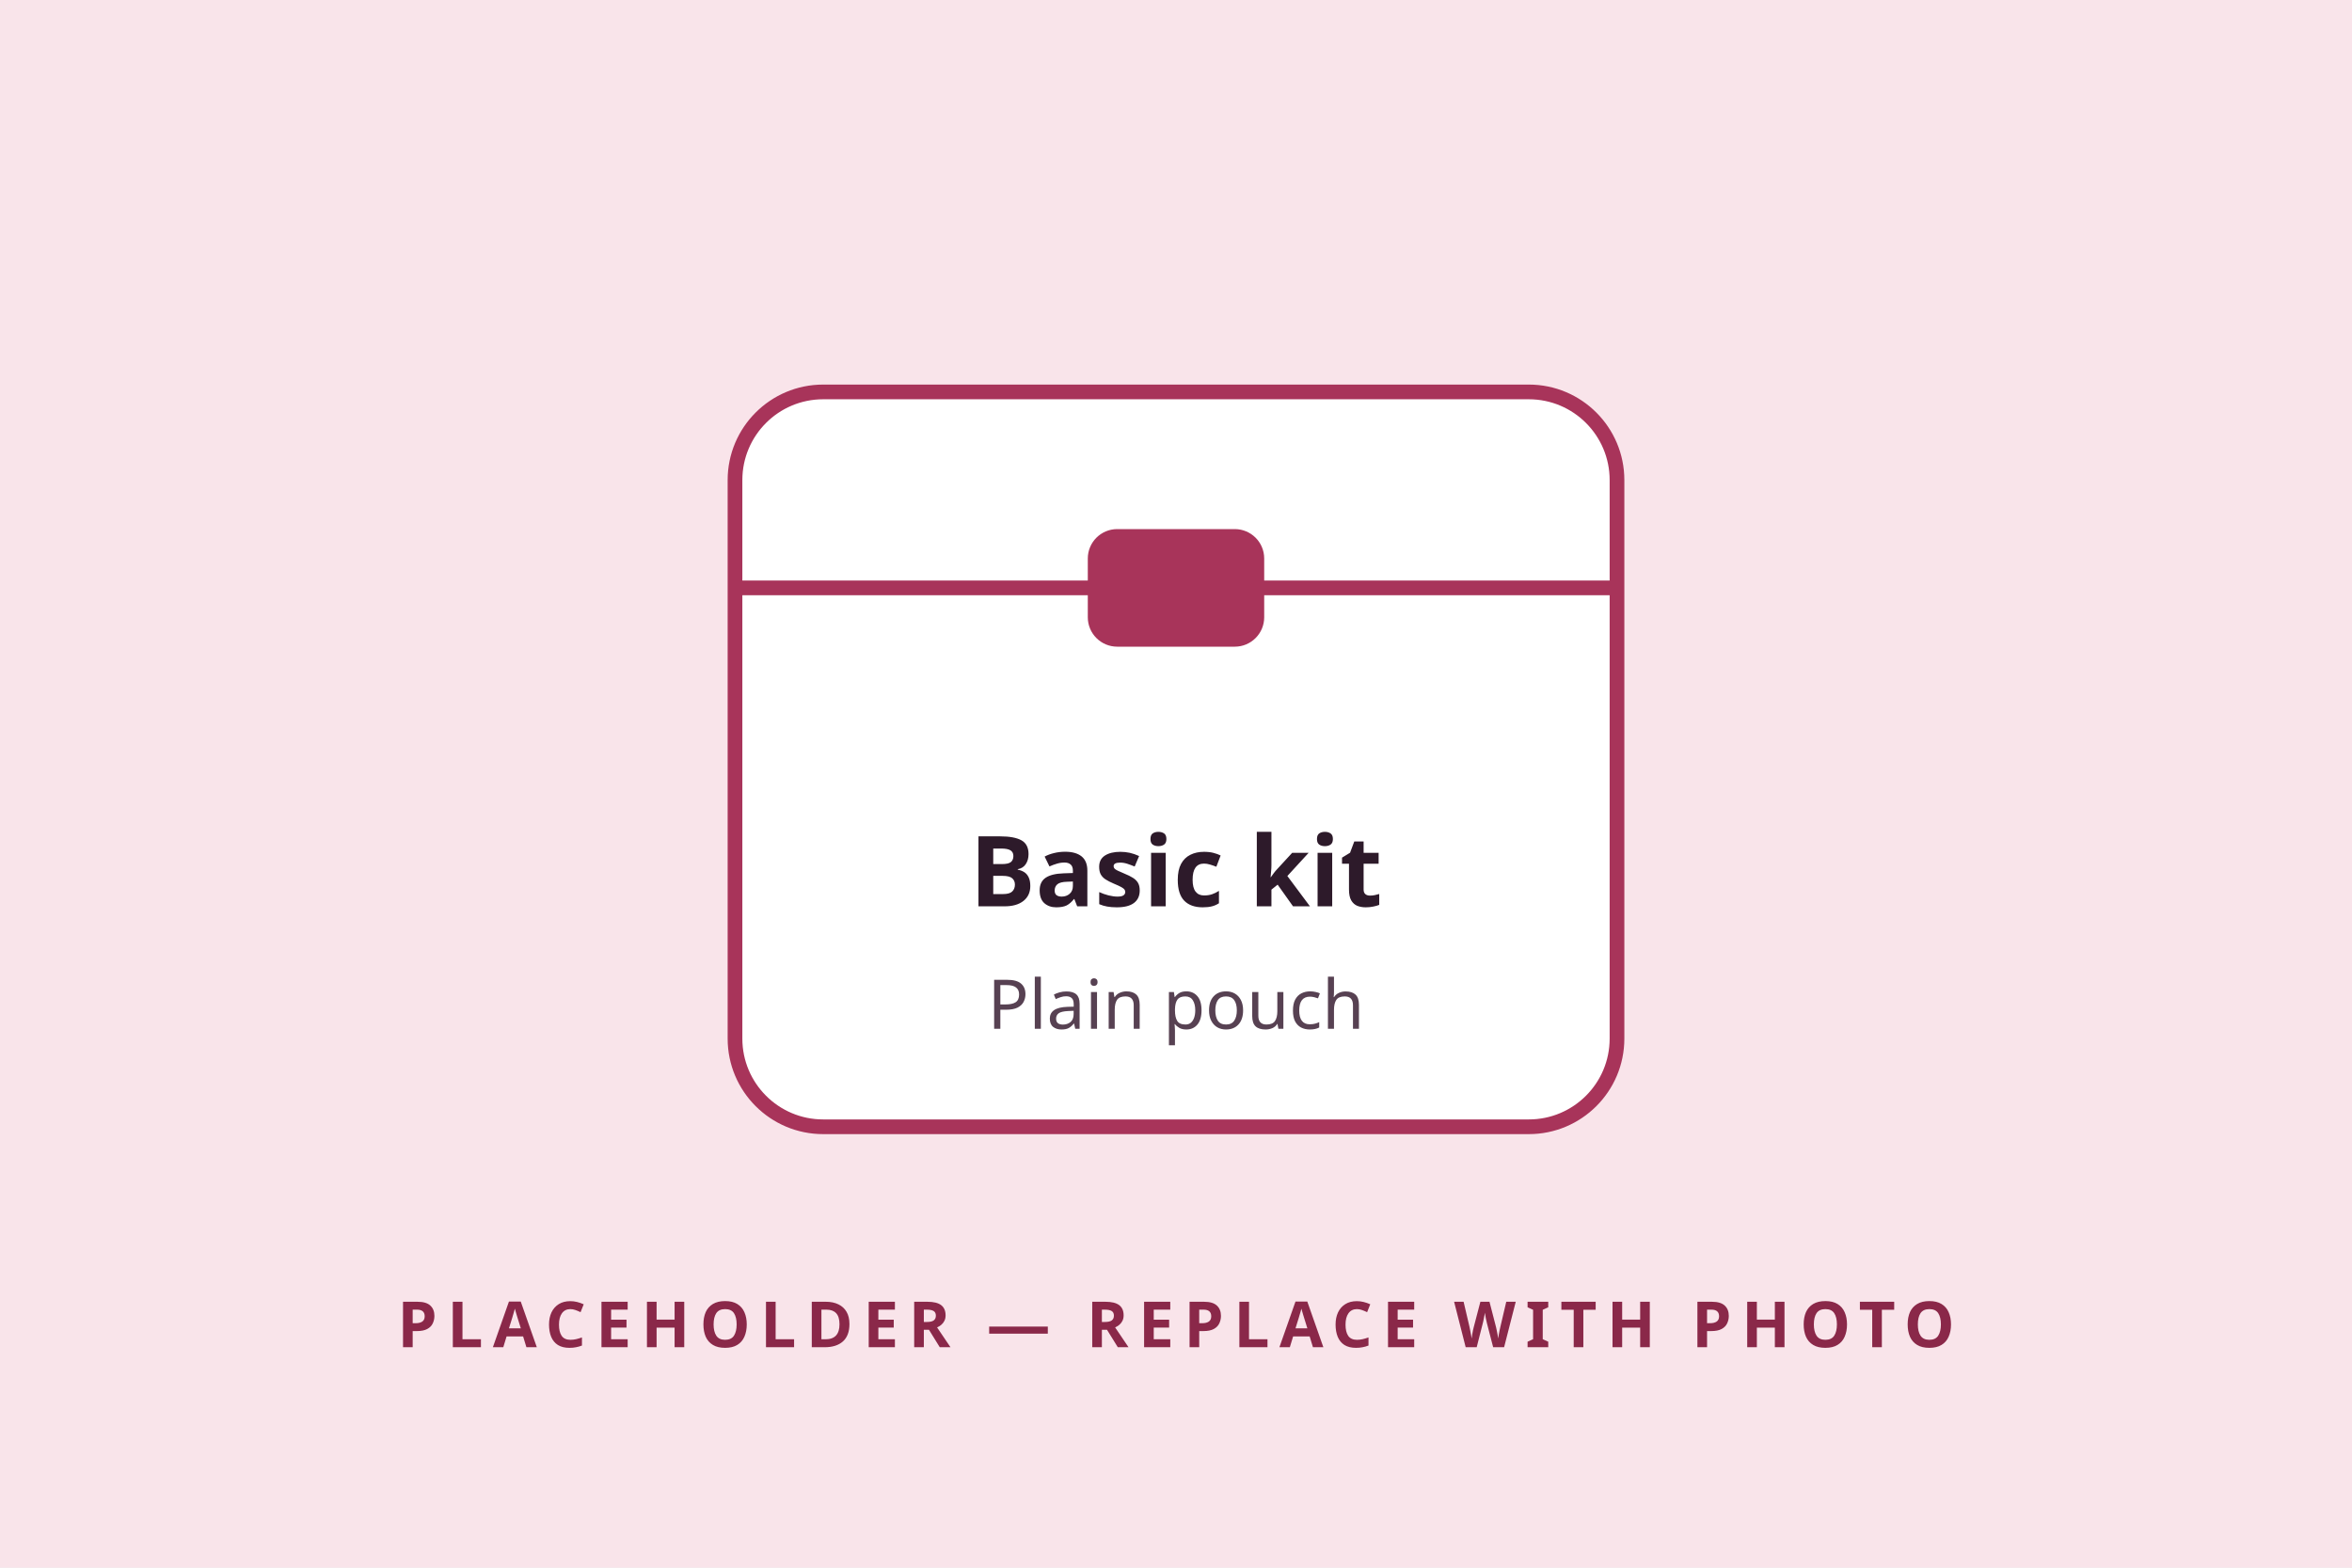
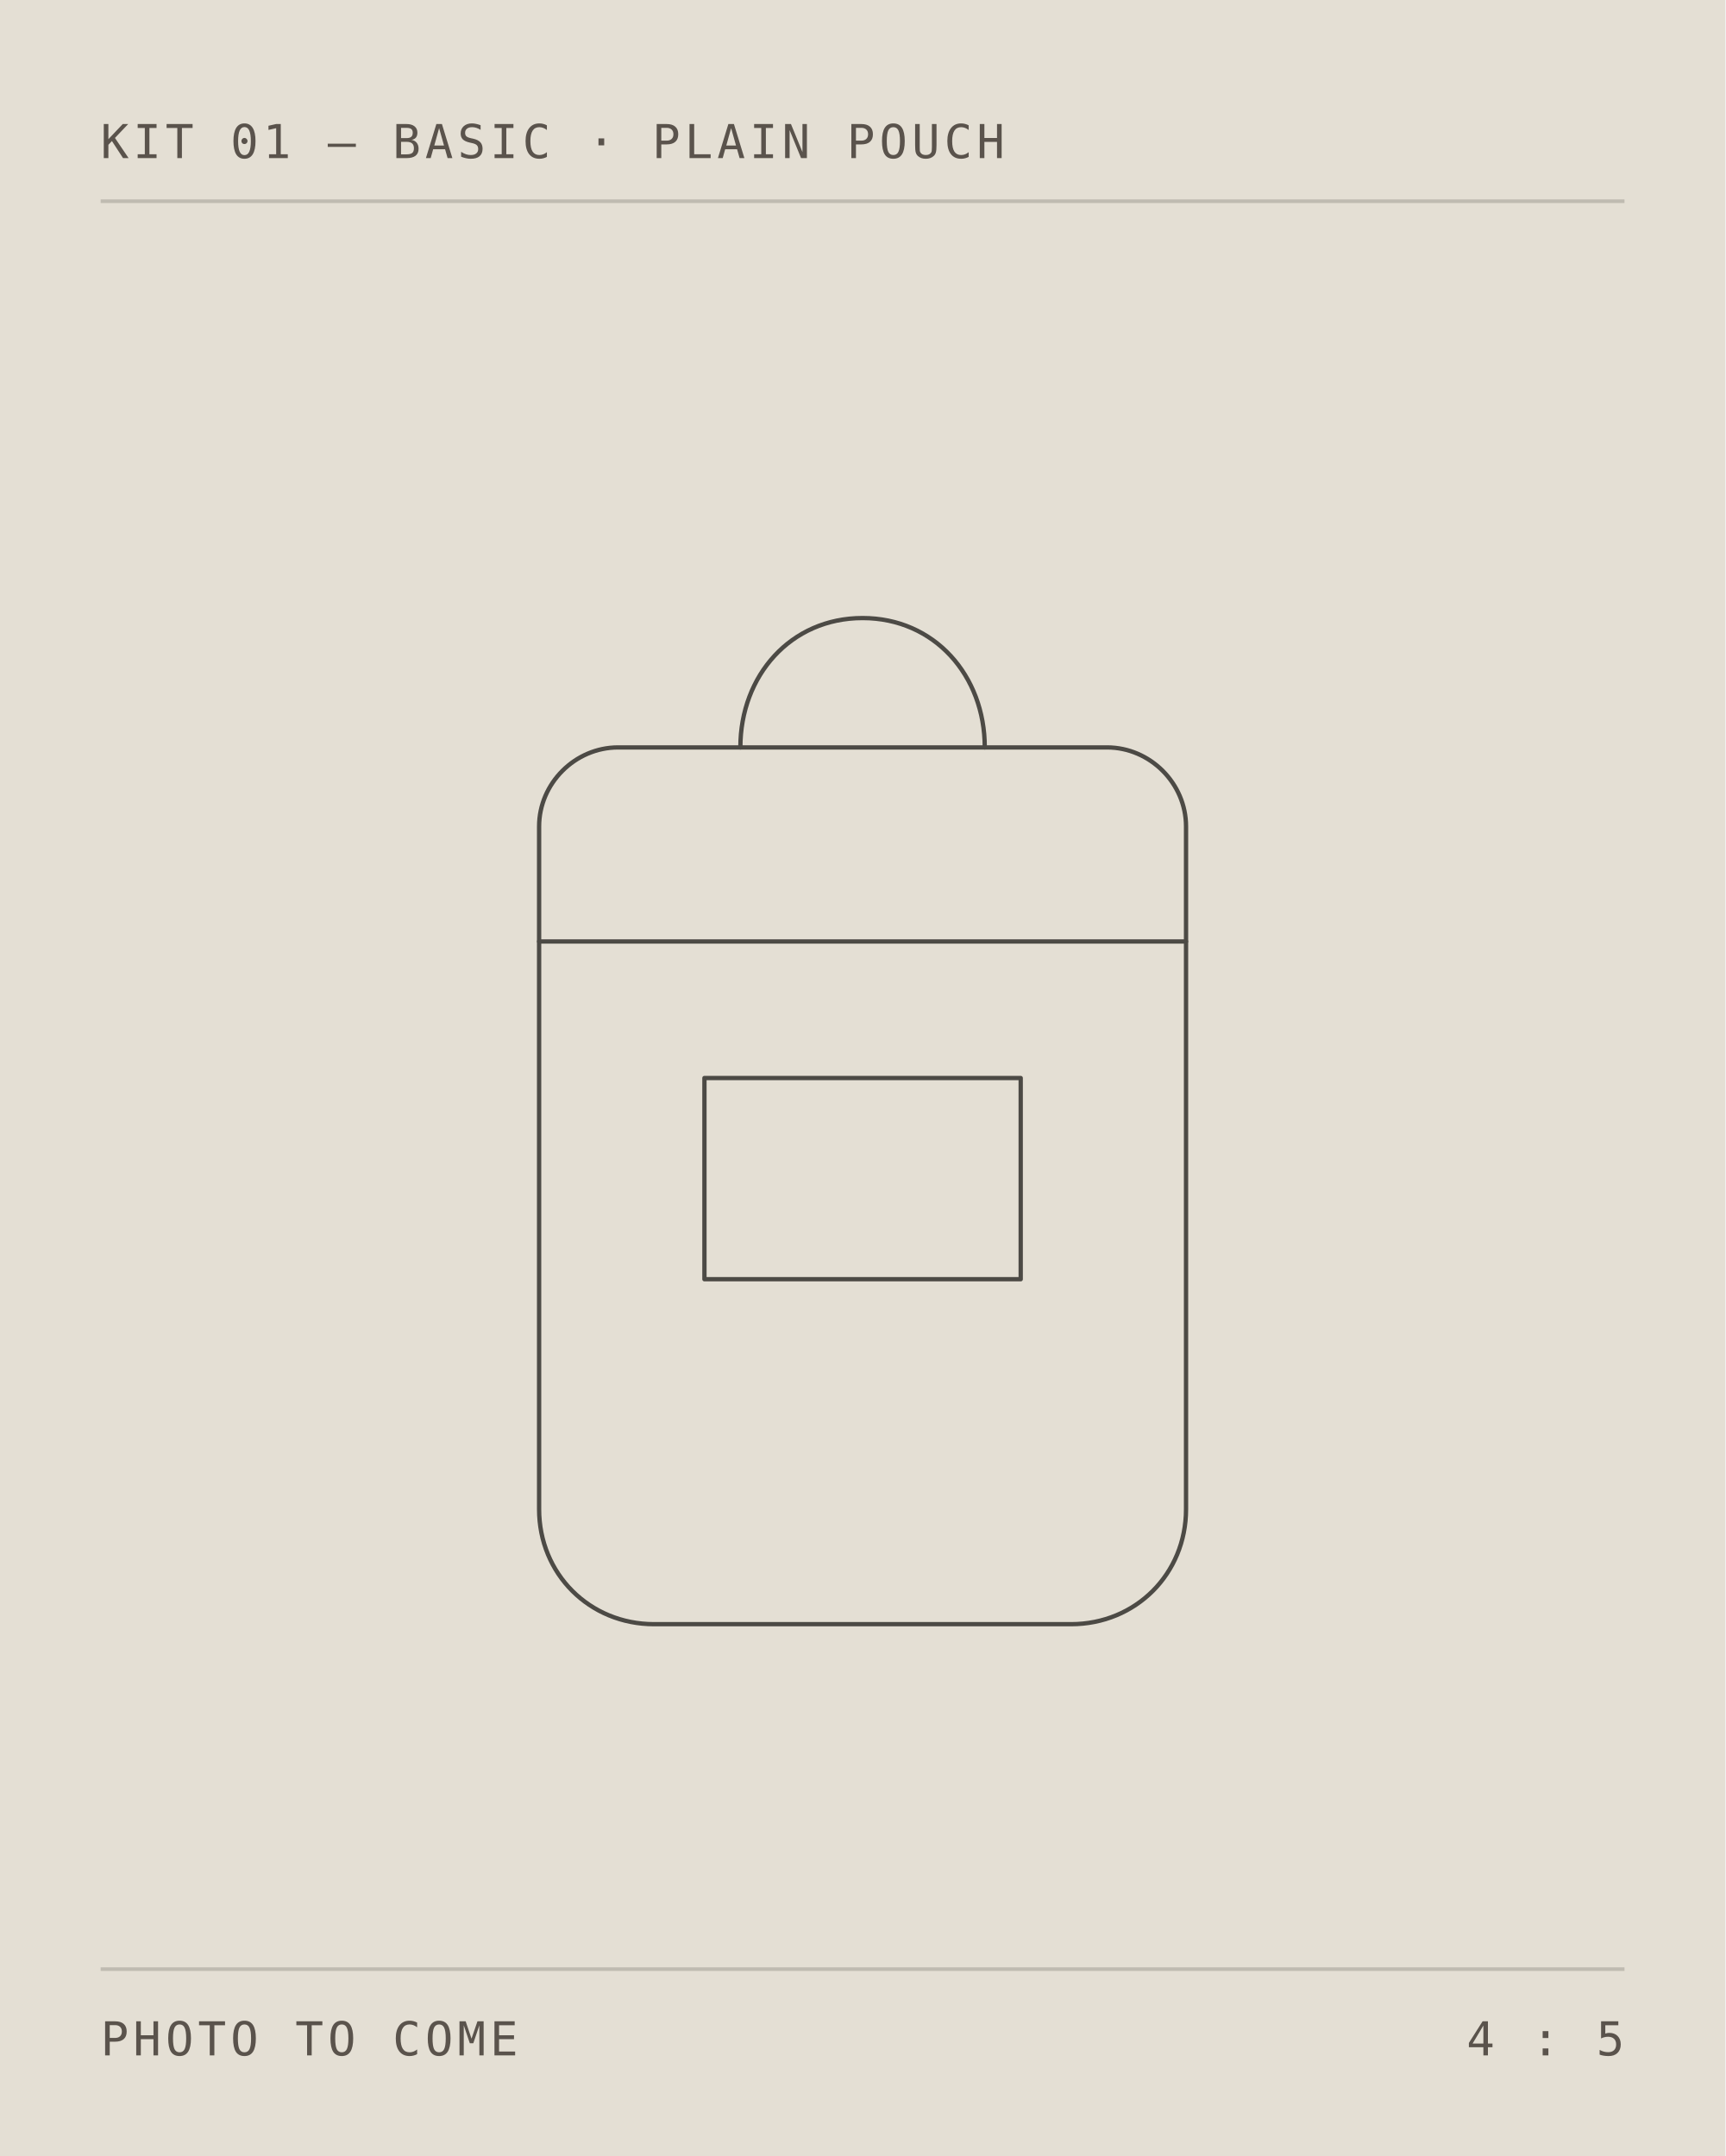
- <svg xmlns="http://www.w3.org/2000/svg" viewBox="0 0 480 320" role="img" aria-label="Placeholder: Basic kit">
-   <rect width="480" height="320" fill="#f9e4ea" />
-   <rect x="150" y="80" width="180" height="150" rx="18" fill="#ffffff" stroke="#a8345a" stroke-width="3" />
-   <path d="M150 120h180" stroke="#a8345a" stroke-width="3" />
-   <rect x="222" y="108" width="36" height="24" rx="6" fill="#a8345a" />
-   <text x="240" y="185" text-anchor="middle" font-family="system-ui, sans-serif" font-size="20" font-weight="700" fill="#2d1a2a">Basic kit</text>
-   <text x="240" y="210" text-anchor="middle" font-family="system-ui, sans-serif" font-size="14" fill="#574152">Plain pouch</text>
-   <text x="240" y="275" text-anchor="middle" font-family="system-ui, sans-serif" font-size="13" font-weight="700" letter-spacing="2" fill="#8a2849">PLACEHOLDER — REPLACE WITH PHOTO</text>
+ <svg xmlns="http://www.w3.org/2000/svg" viewBox="0 0 480 600" width="480" height="600">
+   <rect width="480" height="600" fill="#e4dfd4" />
+   <g fill="none" stroke="#1a1816" stroke-width="1.2" stroke-linecap="round" stroke-linejoin="round" opacity="0.75">
+     <path d="M150 230c0-12 10-22 22-22h136c12 0 22 10 22 22v190c0 18-14 32-32 32H182c-18 0-32-14-32-32z" />
+     <path d="M150 262h180M206 208c0-20 14-36 34-36s34 16 34 36" />
+     <rect x="196" y="300" width="88" height="56" />
+   </g>
+   <g font-family="ui-monospace, Menlo, monospace" font-size="13" letter-spacing="1.2" fill="#5a534c">
+     <text x="28" y="44">KIT 01 — BASIC · PLAIN POUCH</text>
+     <text x="28" y="572">PHOTO TO COME</text>
+     <text x="452" y="572" text-anchor="end">4 : 5</text>
+   </g>
+   <path d="M28 56h424M28 548h424" stroke="#1a1816" stroke-opacity="0.18" />
</svg>
